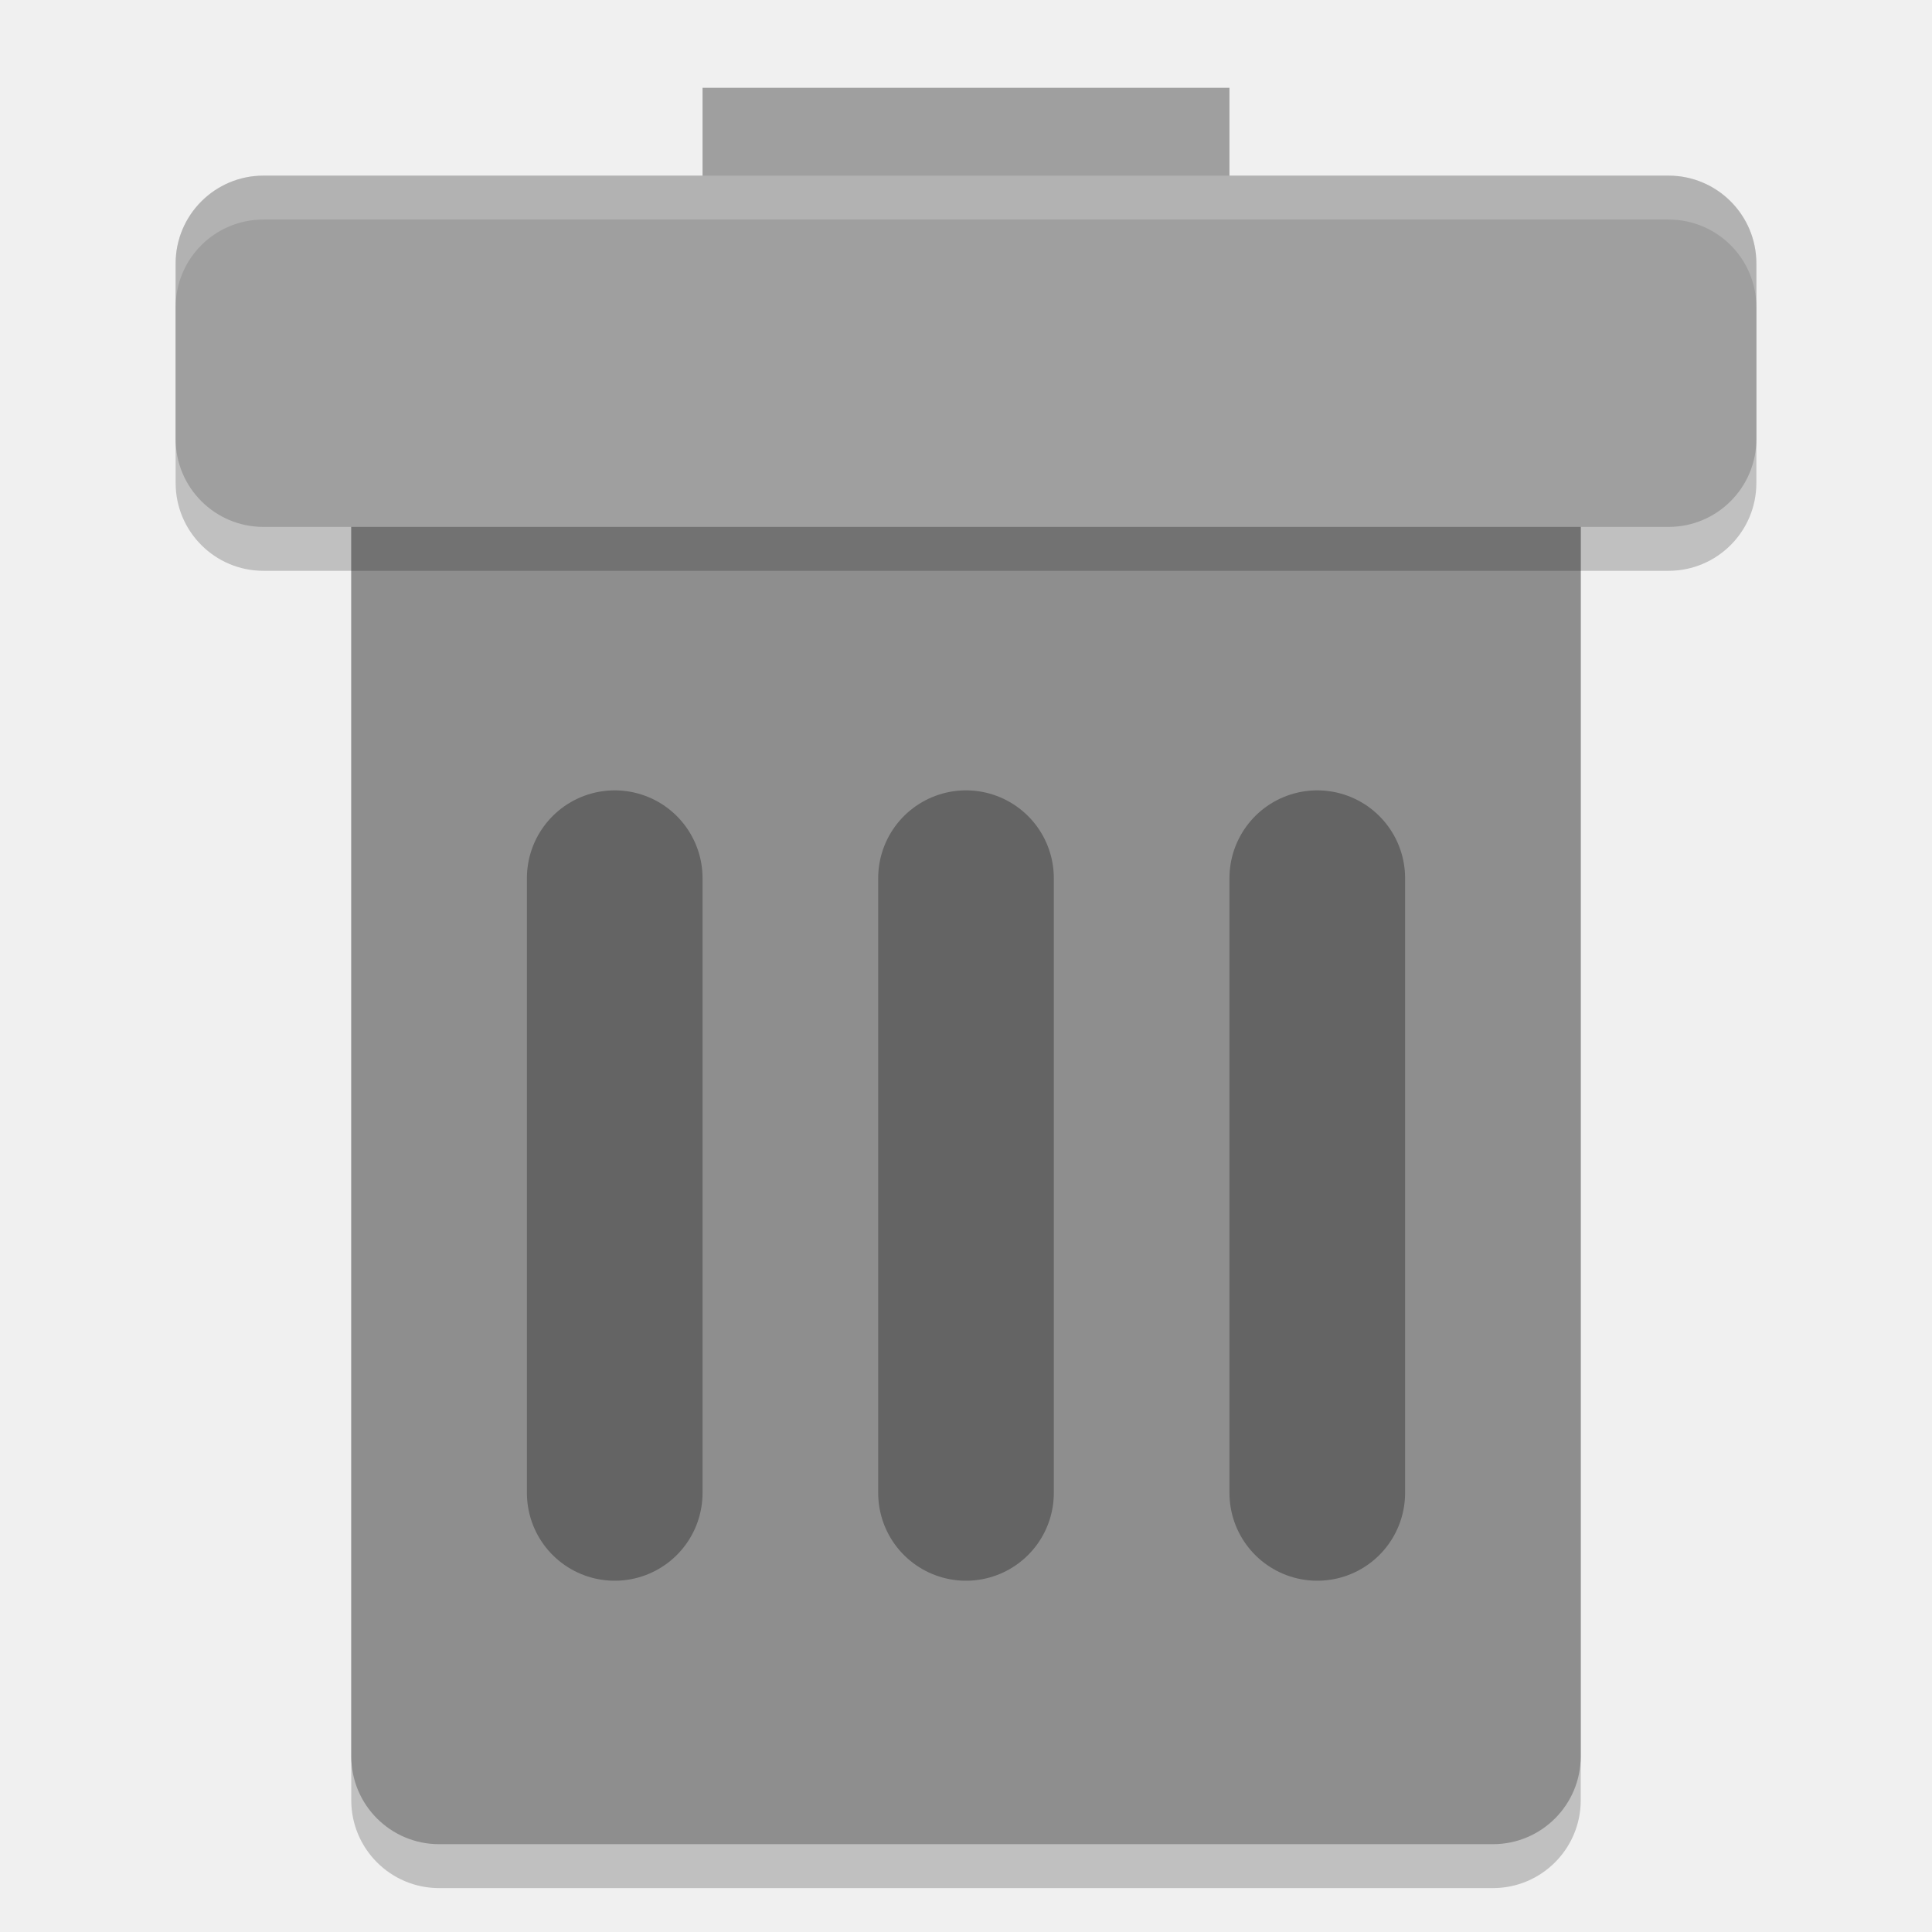
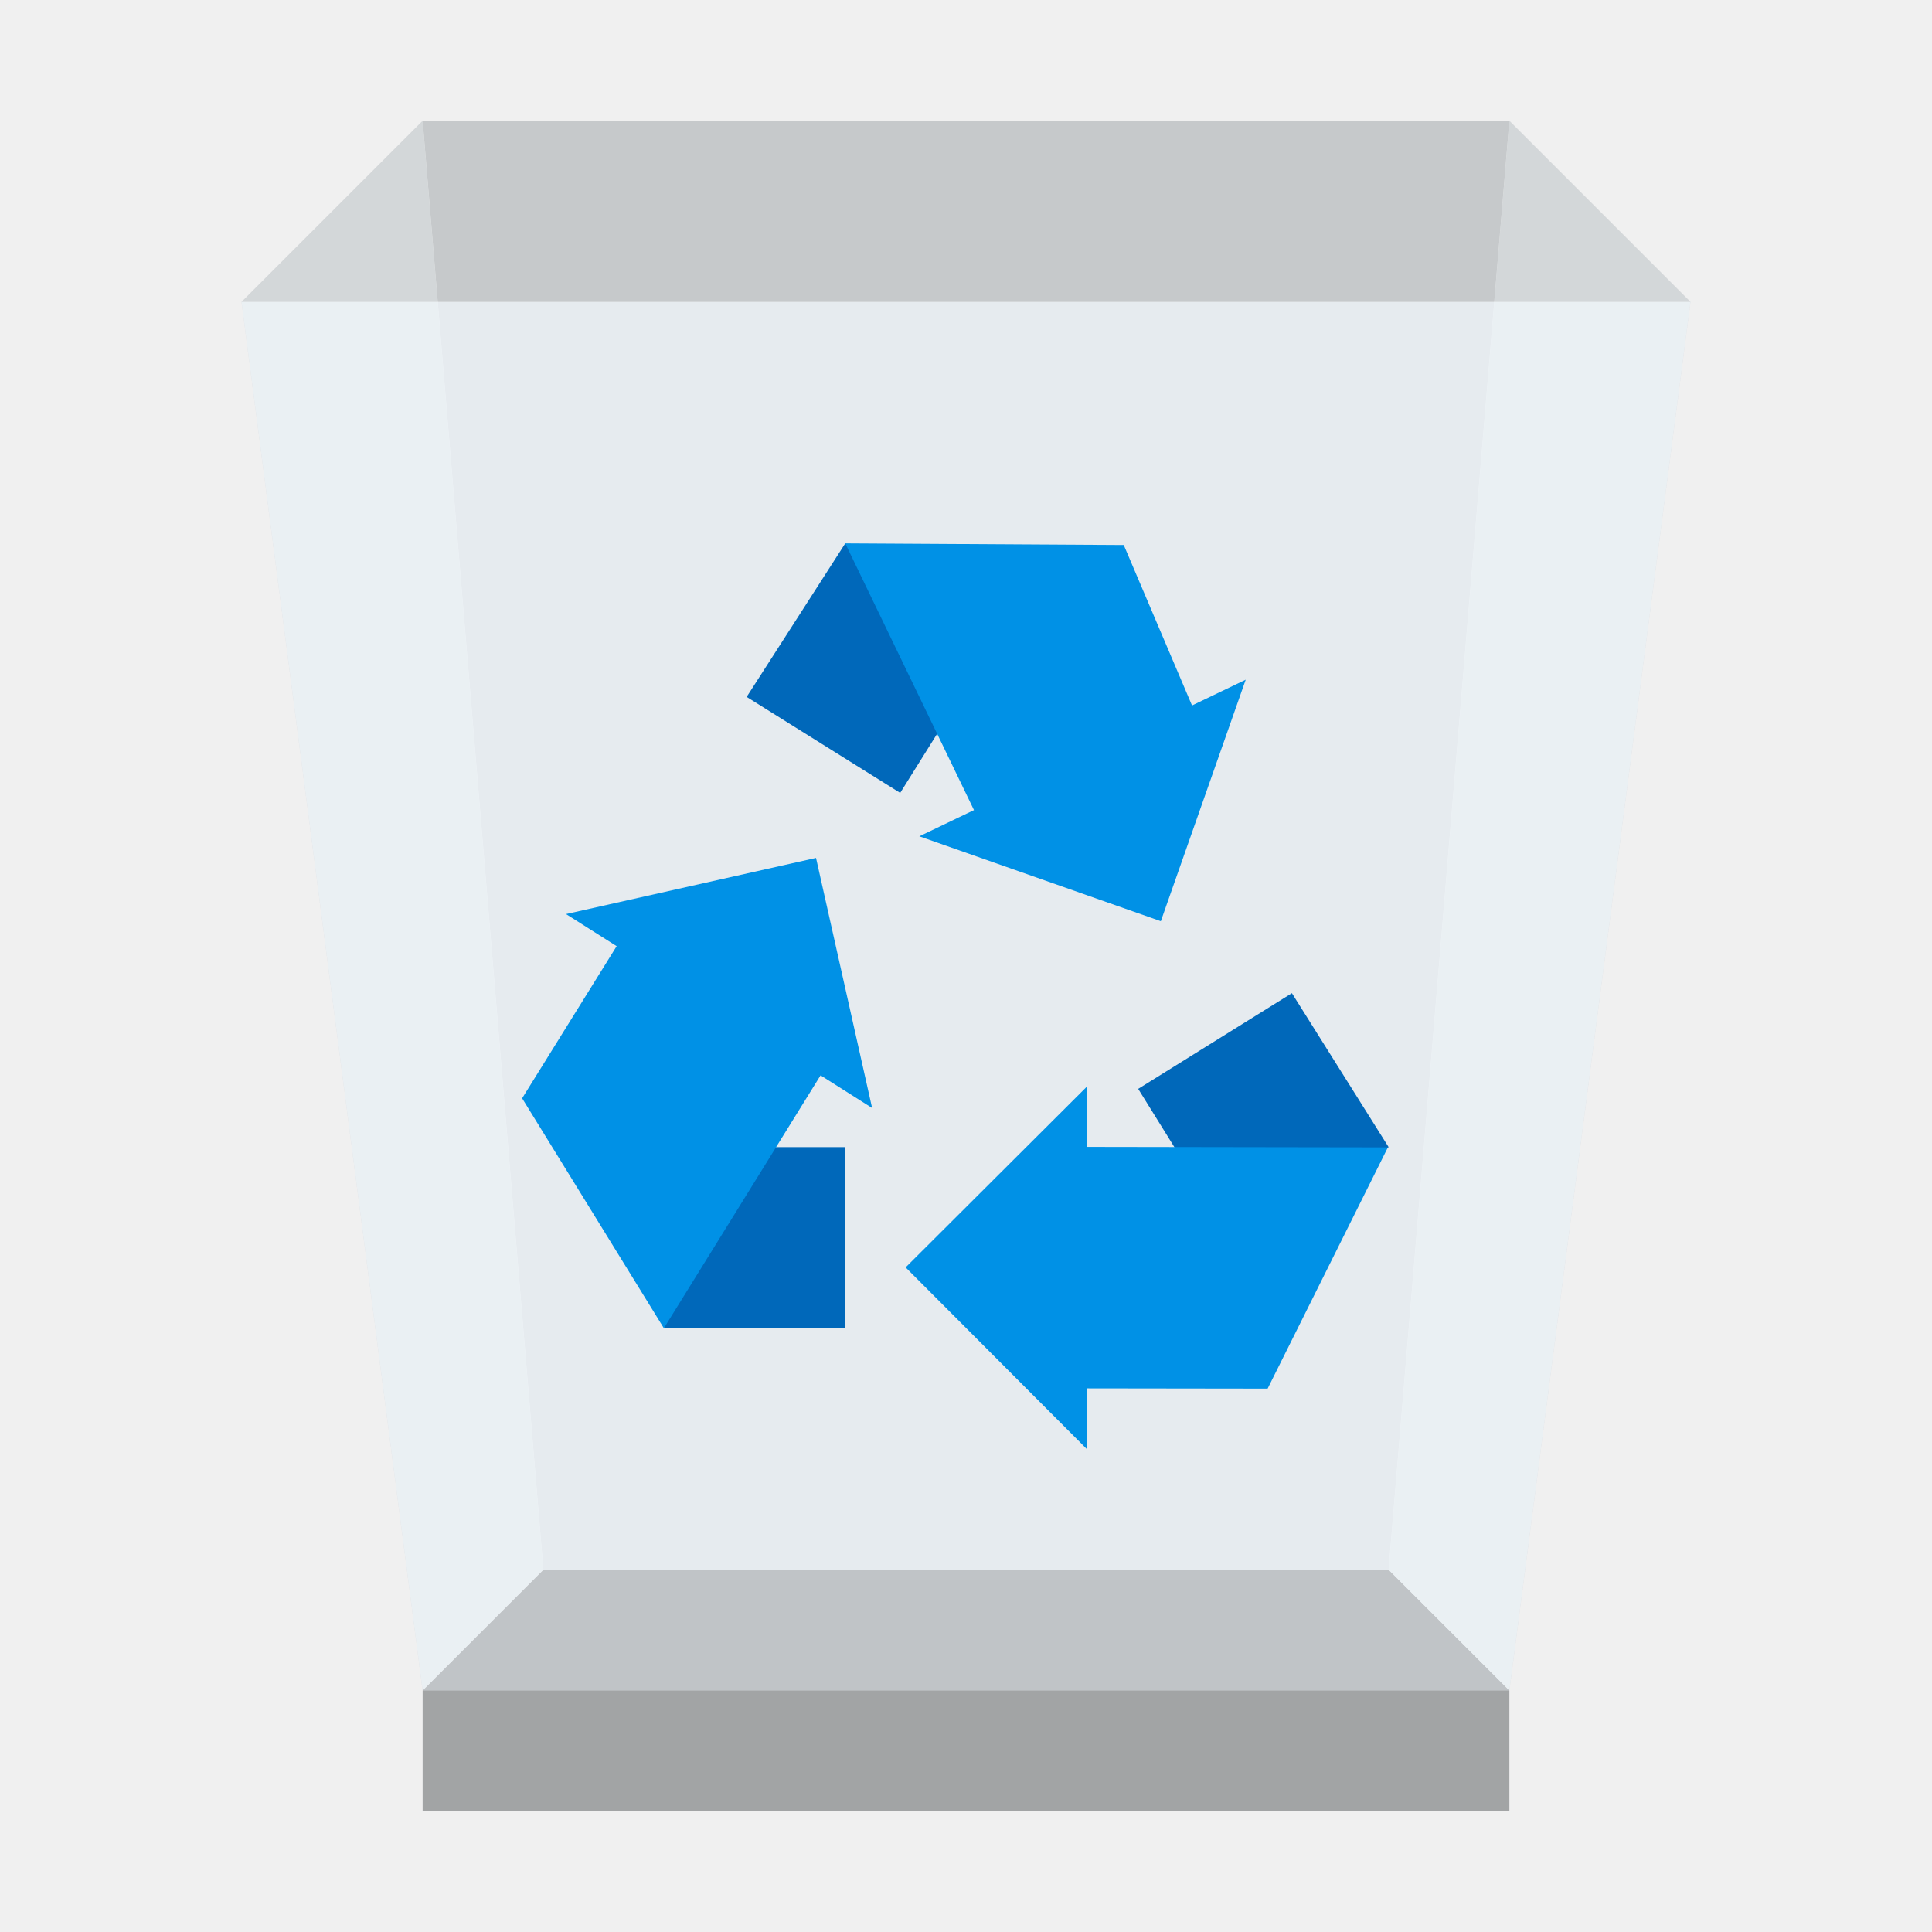
- <svg xmlns="http://www.w3.org/2000/svg" width="22" height="22" version="1">
-   <g transform="translate(-1,-1)">
-     <rect style="opacity:0.2" width="14" height="18" x="5" y="4.5" rx="1" ry="1" />
-     <rect style="fill:#8e8e8e" width="14" height="18" x="5" y="4" rx="1" ry="1" />
-     <rect style="fill:#9f9f9f" width="6" height="2" x="9" y="2" />
-     <rect style="opacity:0.2" width="18" height="4" x="3" y="3.5" rx="1" ry="1" />
-     <rect style="fill:#9f9f9f" width="18" height="4" x="3" y="3" rx="1" ry="1" />
-     <path style="opacity:0.3;fill:none;stroke:#000000;stroke-width:2;stroke-linecap:round" d="M 16,11 V 18 M 12,11 V 18 M 8,11 V 18" />
-     <path style="opacity:0.2;fill:#ffffff" d="M 4,3 C 3.446,3 3,3.446 3,4 V 4.5 C 3,3.946 3.446,3.5 4,3.5 H 20 C 20.554,3.5 21,3.946 21,4.5 V 4 C 21,3.446 20.554,3 20,3 Z" />
-   </g>
+ <svg xmlns="http://www.w3.org/2000/svg" xmlns:xlink="http://www.w3.org/1999/xlink" width="32" height="32">
+   <defs>
+     <path id="a" fill-opacity=".69" d="M0 0h32v32H0z" />
+   </defs>
+   <defs>
+     <clipPath id="c">
+       <use xlink:href="#a" />
+     </clipPath>
+     <clipPath id="d">
+       <use xlink:href="#a" />
+     </clipPath>
+     <clipPath id="e">
+       <use xlink:href="#a" />
+     </clipPath>
+     <clipPath id="f">
+       <use xlink:href="#a" />
+     </clipPath>
+     <clipPath id="g">
+       <use xlink:href="#a" />
+     </clipPath>
+     <clipPath id="h">
+       <use xlink:href="#a" />
+     </clipPath>
+     <mask id="j">
+       <g filter="url(#b)">
+         <use xlink:href="#a" fill-opacity=".69" />
+       </g>
+     </mask>
+     <mask id="l">
+       <g filter="url(#b)">
+         <use xlink:href="#a" fill-opacity=".651" />
+       </g>
+     </mask>
+     <mask id="n">
+       <g filter="url(#b)">
+         <use xlink:href="#a" fill-opacity=".651" />
+       </g>
+     </mask>
+     <mask id="p">
+       <g filter="url(#b)">
+         <use xlink:href="#a" fill-opacity=".651" />
+       </g>
+     </mask>
+     <mask id="r">
+       <g filter="url(#b)">
+         <use xlink:href="#a" fill-opacity=".651" />
+       </g>
+     </mask>
+     <mask id="t">
+       <g filter="url(#b)">
+         <use xlink:href="#a" fill-opacity=".651" />
+       </g>
+     </mask>
+     <g id="i" clip-path="url(#c)">
+       <path d="M23 26H9l-2 2h18Zm0 0" />
+     </g>
+     <g id="k" clip-path="url(#d)">
+       <path fill="#808384" d="M7 28h18v2H7Zm0 0" />
+     </g>
+     <g id="m" clip-path="url(#e)">
+       <path fill="#b3b8bb" d="M23 26H9L7 2h18Zm0 0" />
+     </g>
+     <g id="o" clip-path="url(#f)">
+       <path fill="#c7cccf" d="m25 28-2-2 2-24 3 3Zm0 0" />
+     </g>
+     <g id="q" clip-path="url(#g)">
+       <path fill="#c7cccf" d="m7 28 2-2L7 2 4 5Zm0 0" />
+     </g>
+     <g id="s" clip-path="url(#h)">
+       <path fill="#f5fbff" d="M25 28H7L4 5h24Zm0 0" />
+     </g>
+     <filter id="b" width="100%" height="100%" x="0%" y="0%" filterUnits="objectBoundingBox">
+       <feColorMatrix in="SourceGraphic" values="0 0 0 0 1 0 0 0 0 1 0 0 0 0 1 0 0 0 1 0" />
+     </filter>
+   </defs>
+   <use xlink:href="#i" mask="url(#j)" />
+   <use xlink:href="#k" mask="url(#l)" />
+   <use xlink:href="#m" mask="url(#n)" />
+   <use xlink:href="#o" mask="url(#p)" />
+   <use xlink:href="#q" mask="url(#r)" />
+   <use xlink:href="#s" mask="url(#t)" />
+   <path fill="#0068ba" d="M11 19h3v3h-3Zm0 0" />
+   <path fill="#0091e6" d="m13.516 14.21-4.141.93 5.07 3.212Zm0 0" />
+   <path fill="#0091e6" d="m8.648 18.191 1.582-2.546 3.399 2.105L10.996 22Zm0 0" />
+   <path fill="#0068ba" d="m18.852 18.035 1.582 2.547L23 19l-1.602-2.55Zm0 0" />
+   <path fill="#0091e6" d="M18.004 18.996 18 19v-1l-3 2.992L18 24v-1.004l2.996.004 1.992-3.996Zm0 0" />
+   <path fill="#0068ba" d="m14.91 13.133 1.59-2.543L14 9l-1.633 2.543Zm0 0" />
+   <path fill="#0091e6" d="m19.227 15.258 1.406-4-5.406 2.594Zm0 0" />
+   <path fill="#0091e6" d="m18.613 9.027 1.145 2.692-3.594 1.765L14 9Zm0 0" />
</svg>
